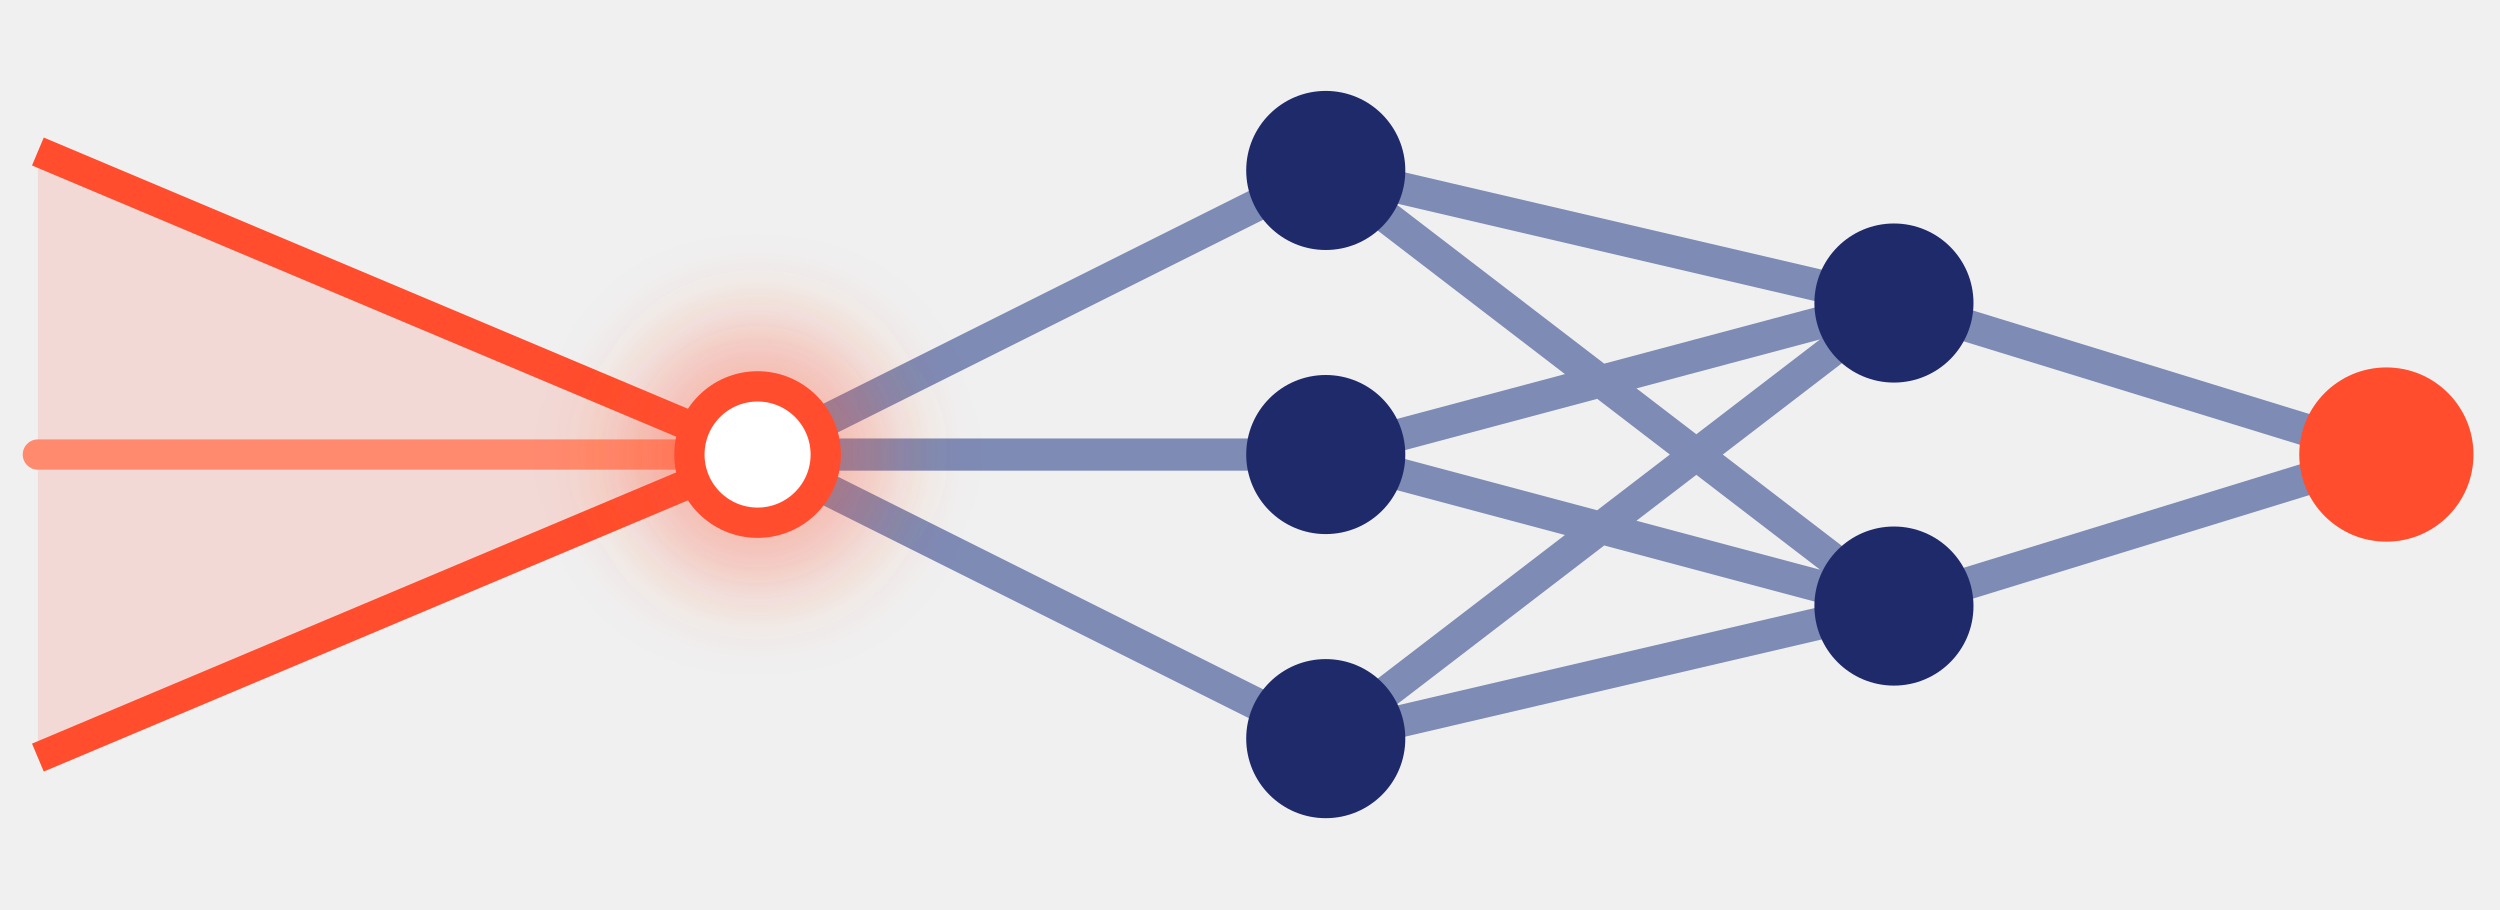
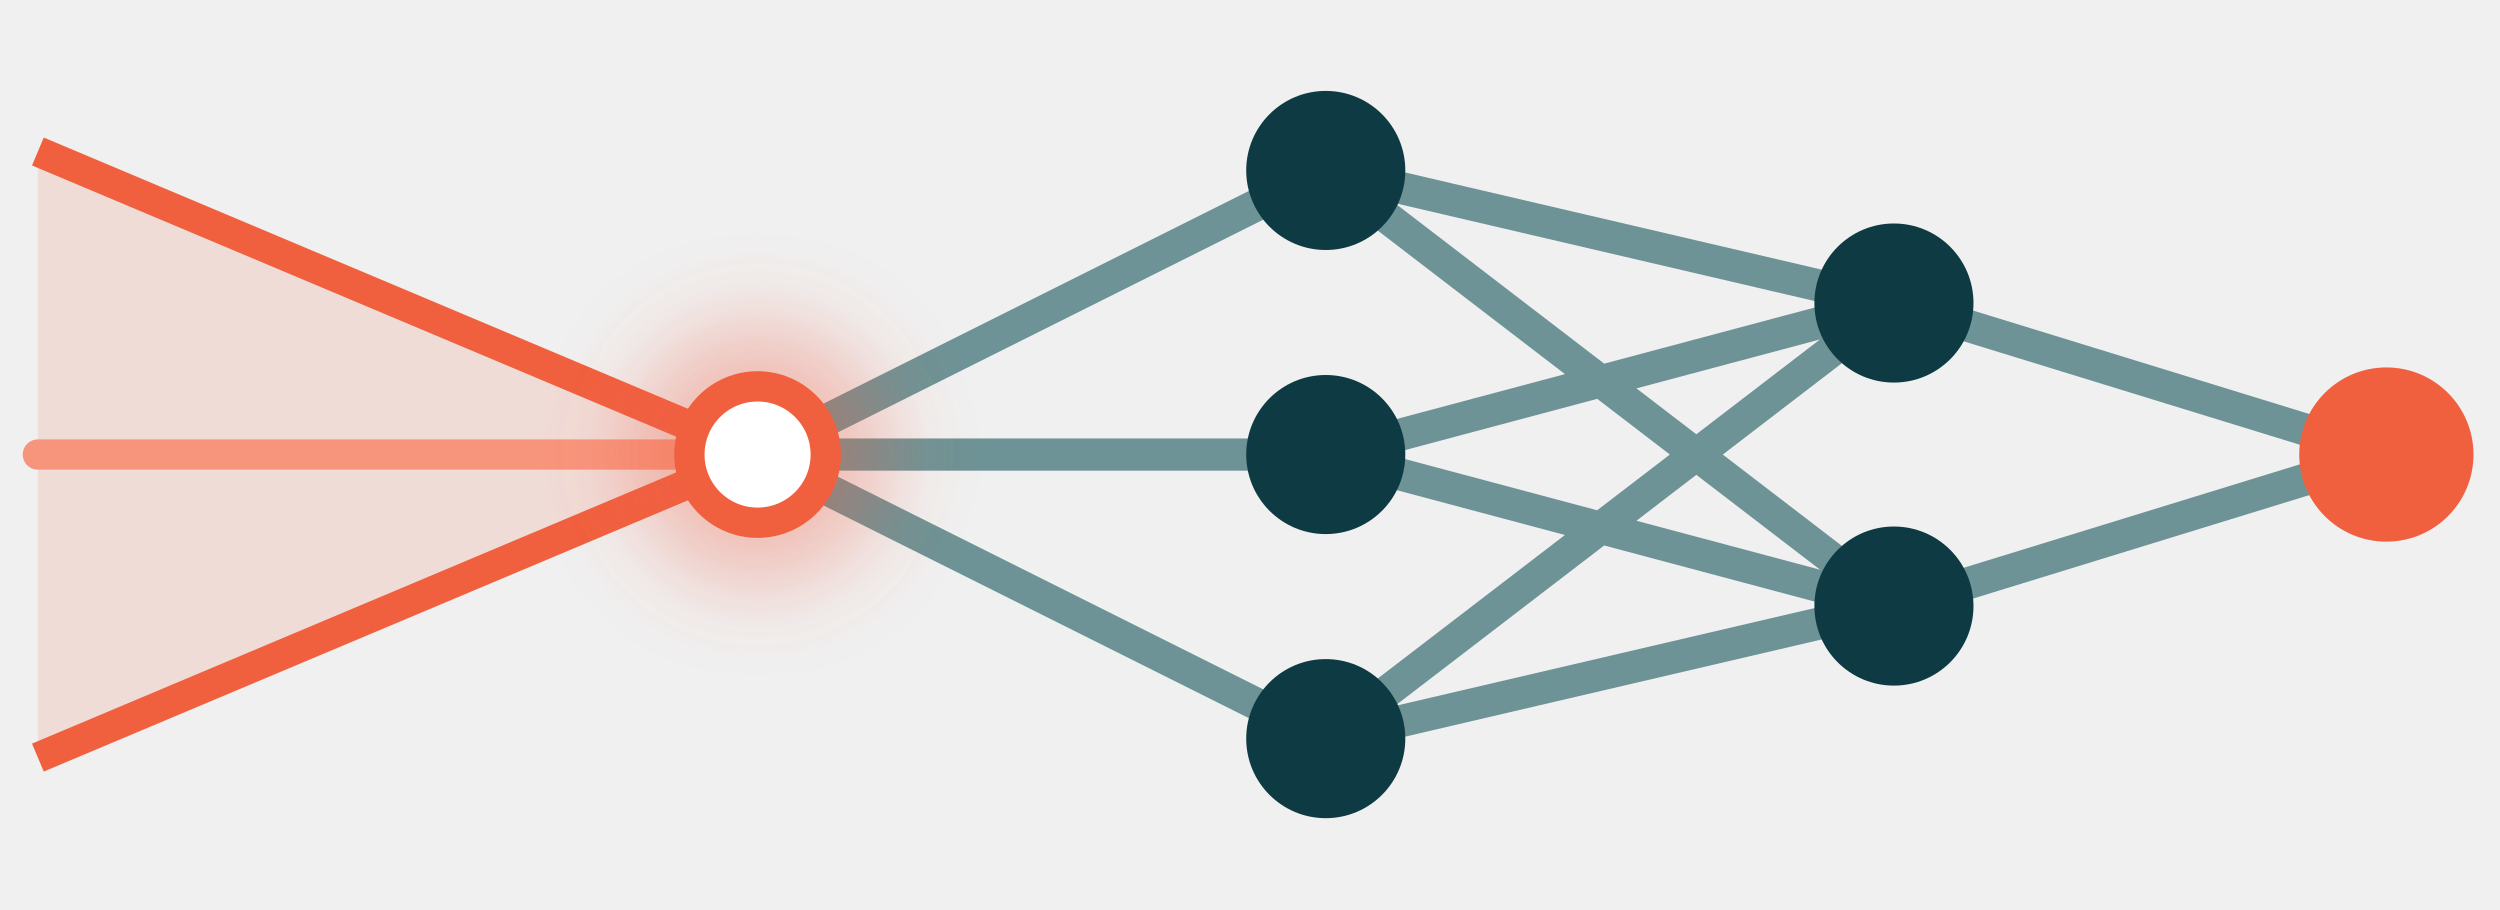
<svg xmlns="http://www.w3.org/2000/svg" viewBox="0 0 132 48">
  <defs>
    <filter id="g" x="-50%" y="-50%" width="200%" height="200%">
      <feGaussianBlur stdDeviation="2.2" />
    </filter>
  </defs>
-   <path d="M2 8 L2 40 L40 24 Z" fill="#FF4D2E" fill-opacity="0.14" />
-   <path d="M2 8 L40 24 L2 40" fill="none" stroke="#FF4D2E" stroke-width="1.6" stroke-linejoin="round" />
-   <path d="M2 24 H40" stroke="#FF4D2E" stroke-width="3.2" stroke-linecap="round" filter="url(#g)" />
-   <path d="M2 24 H40" stroke="#FF8A6E" stroke-width="1.6" stroke-linecap="round" />
-   <g stroke="#7D8BB5" stroke-width="1.7" fill="none">
+   <path d="M2 8 L2 40 L40 24 Z" fill="#F0603F" fill-opacity="0.14" />
+   <path d="M2 8 L40 24 L2 40" fill="none" stroke="#F0603F" stroke-width="1.6" stroke-linejoin="round" />
+   <path d="M2 24 H40" stroke="#F0603F" stroke-width="3.2" stroke-linecap="round" filter="url(#g)" />
+   <path d="M2 24 H40" stroke="#F7957C" stroke-width="1.6" stroke-linecap="round" />
+   <g stroke="#6E9396" stroke-width="1.7" fill="none">
    <path d="M40 24 L70 9 M40 24 L70 24 M40 24 L70 39" />
    <path d="M70 9 L100 16 M70 9 L100 32 M70 24 L100 16 M70 24 L100 32 M70 39 L100 16 M70 39 L100 32" />
    <path d="M100 16 L126 24 M100 32 L126 24" />
  </g>
-   <g fill="#1F2A6B">
+   <g fill="#0E3B43">
    <circle cx="70" cy="9" r="4.2" />
    <circle cx="70" cy="24" r="4.2" />
    <circle cx="70" cy="39" r="4.2" />
    <circle cx="100" cy="16" r="4.2" />
    <circle cx="100" cy="32" r="4.2" />
  </g>
-   <circle cx="126" cy="24" r="4.6" fill="#FF4D2E" />
-   <circle cx="40" cy="24" r="7" fill="#FF4D2E" fill-opacity="0.35" filter="url(#g)" />
-   <circle cx="40" cy="24" r="3.6" fill="#FFFFFF" stroke="#FF4D2E" stroke-width="1.6" />
+   <circle cx="126" cy="24" r="4.6" fill="#F0603F" />
+   <circle cx="40" cy="24" r="7" fill="#F0603F" fill-opacity="0.35" filter="url(#g)" />
+   <circle cx="40" cy="24" r="3.6" fill="#FFFFFF" stroke="#F0603F" stroke-width="1.6" />
</svg>
